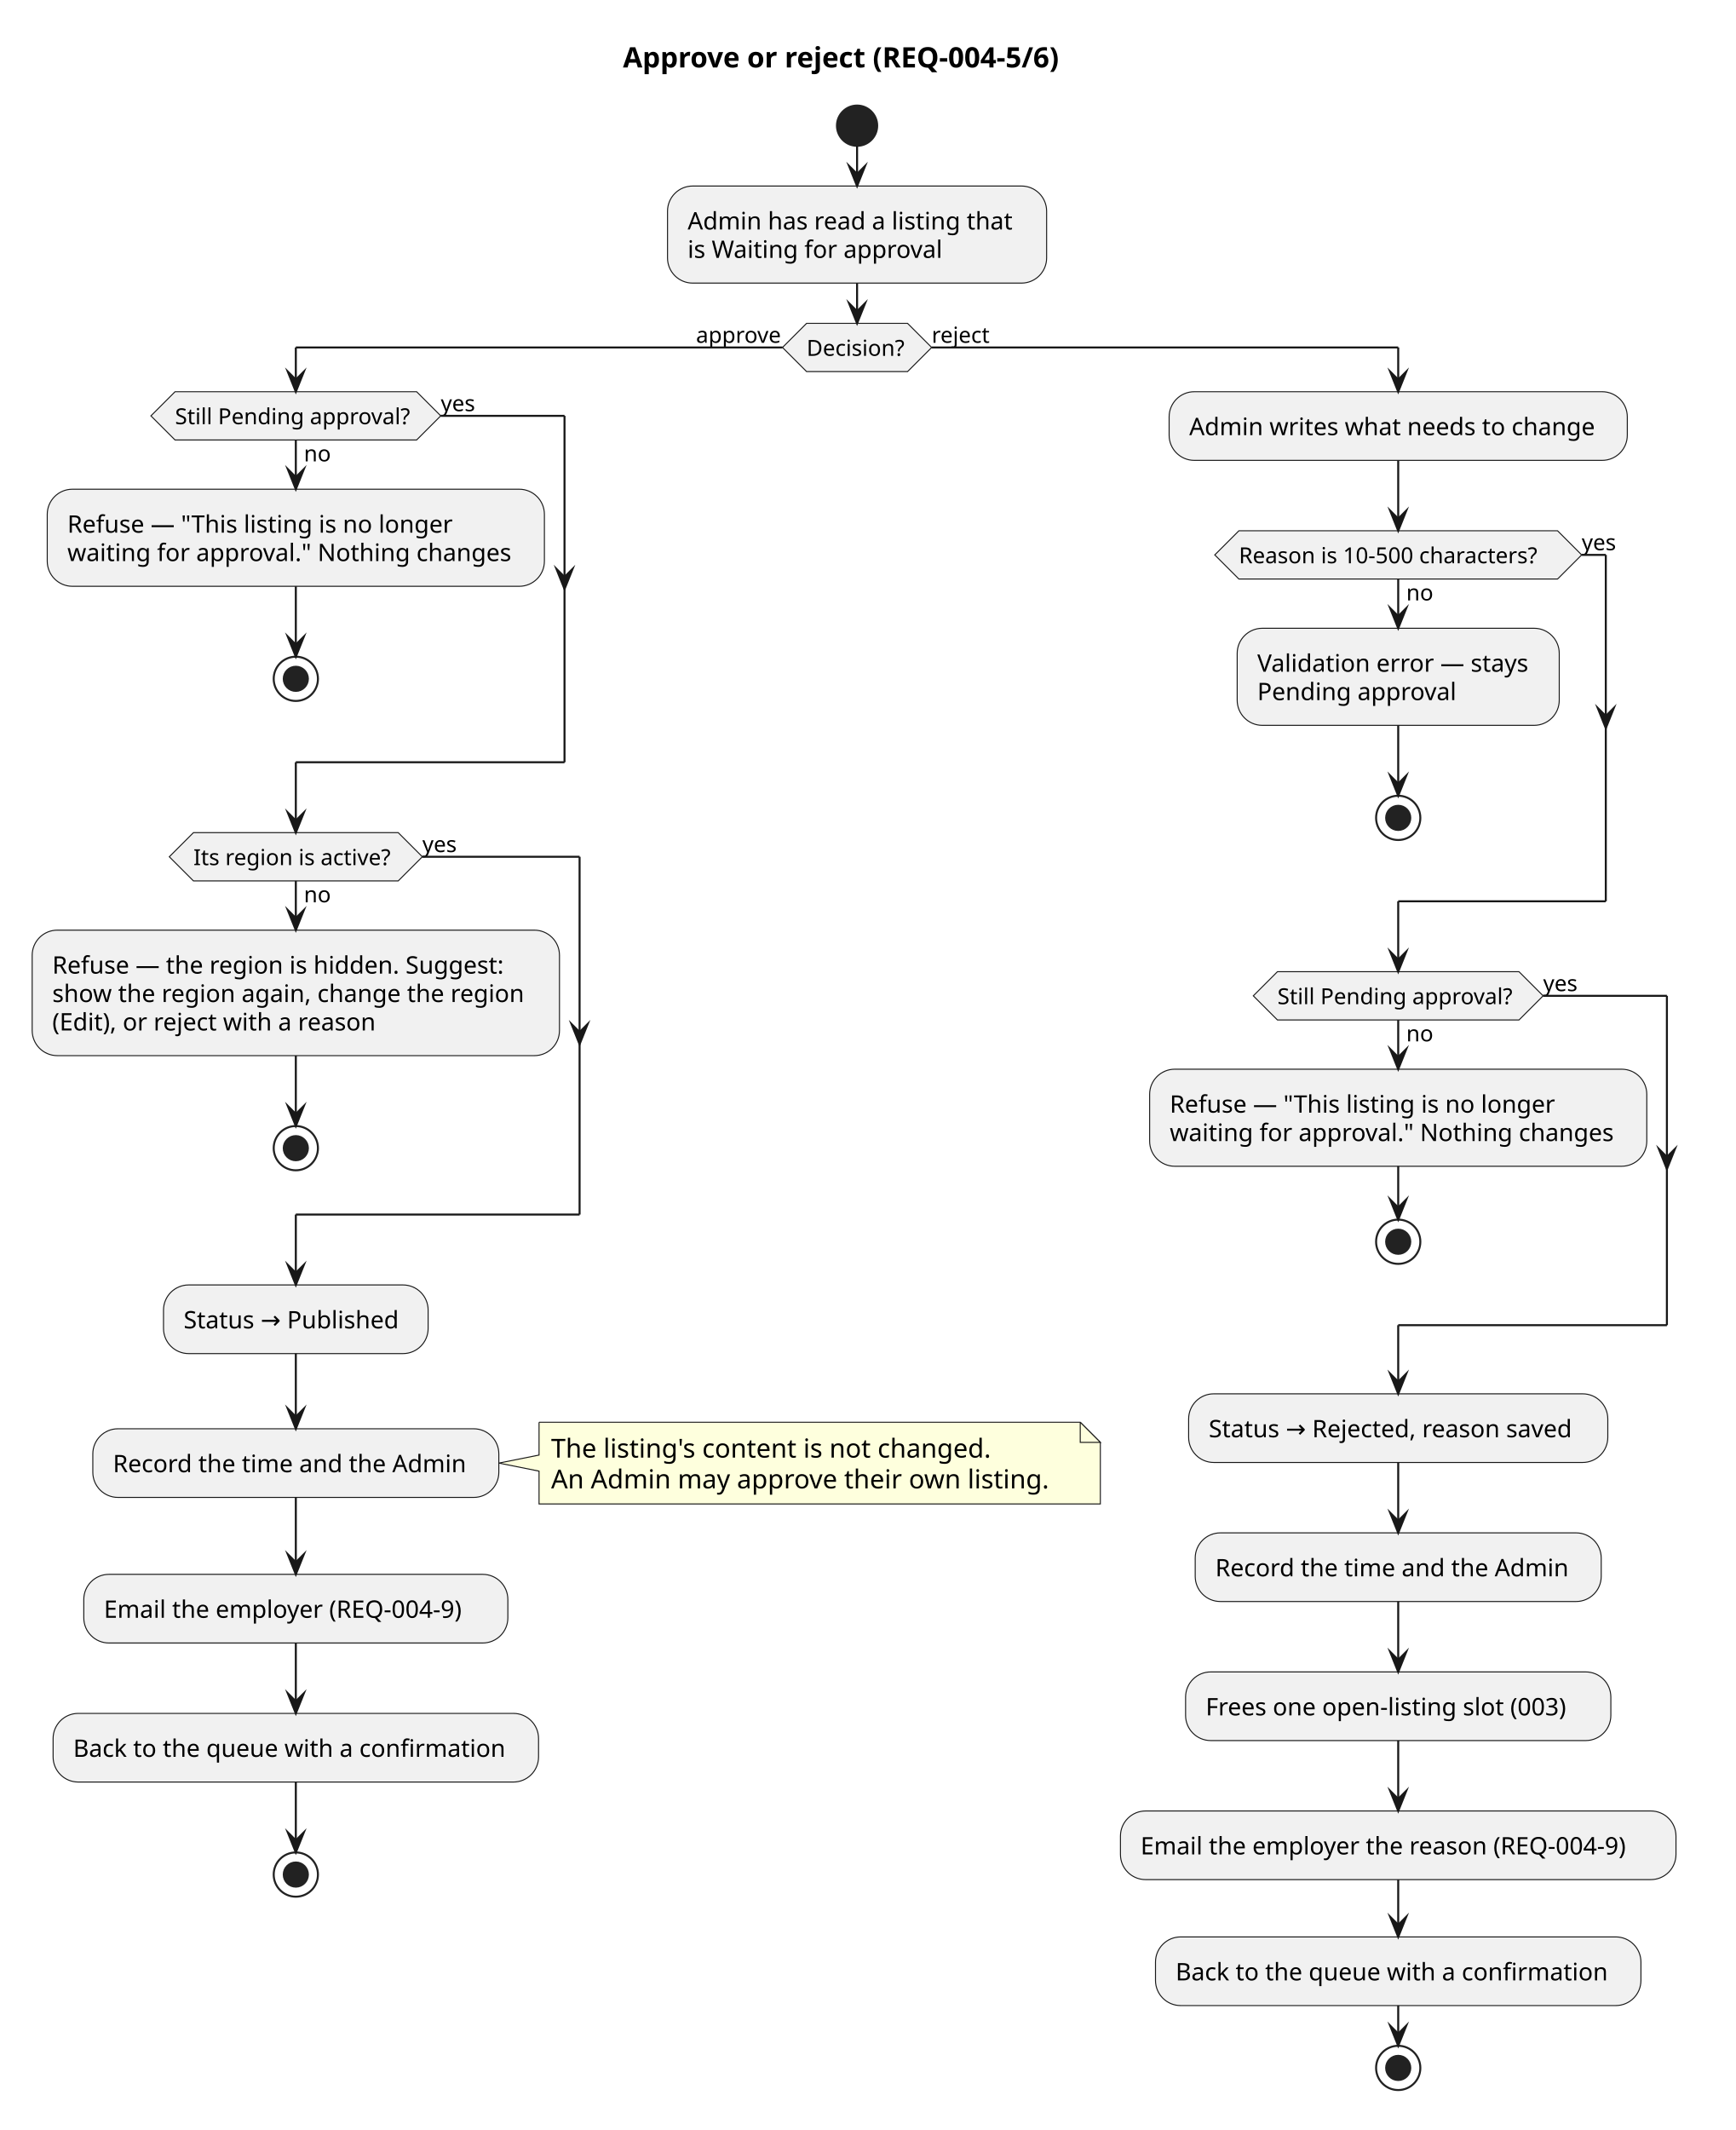
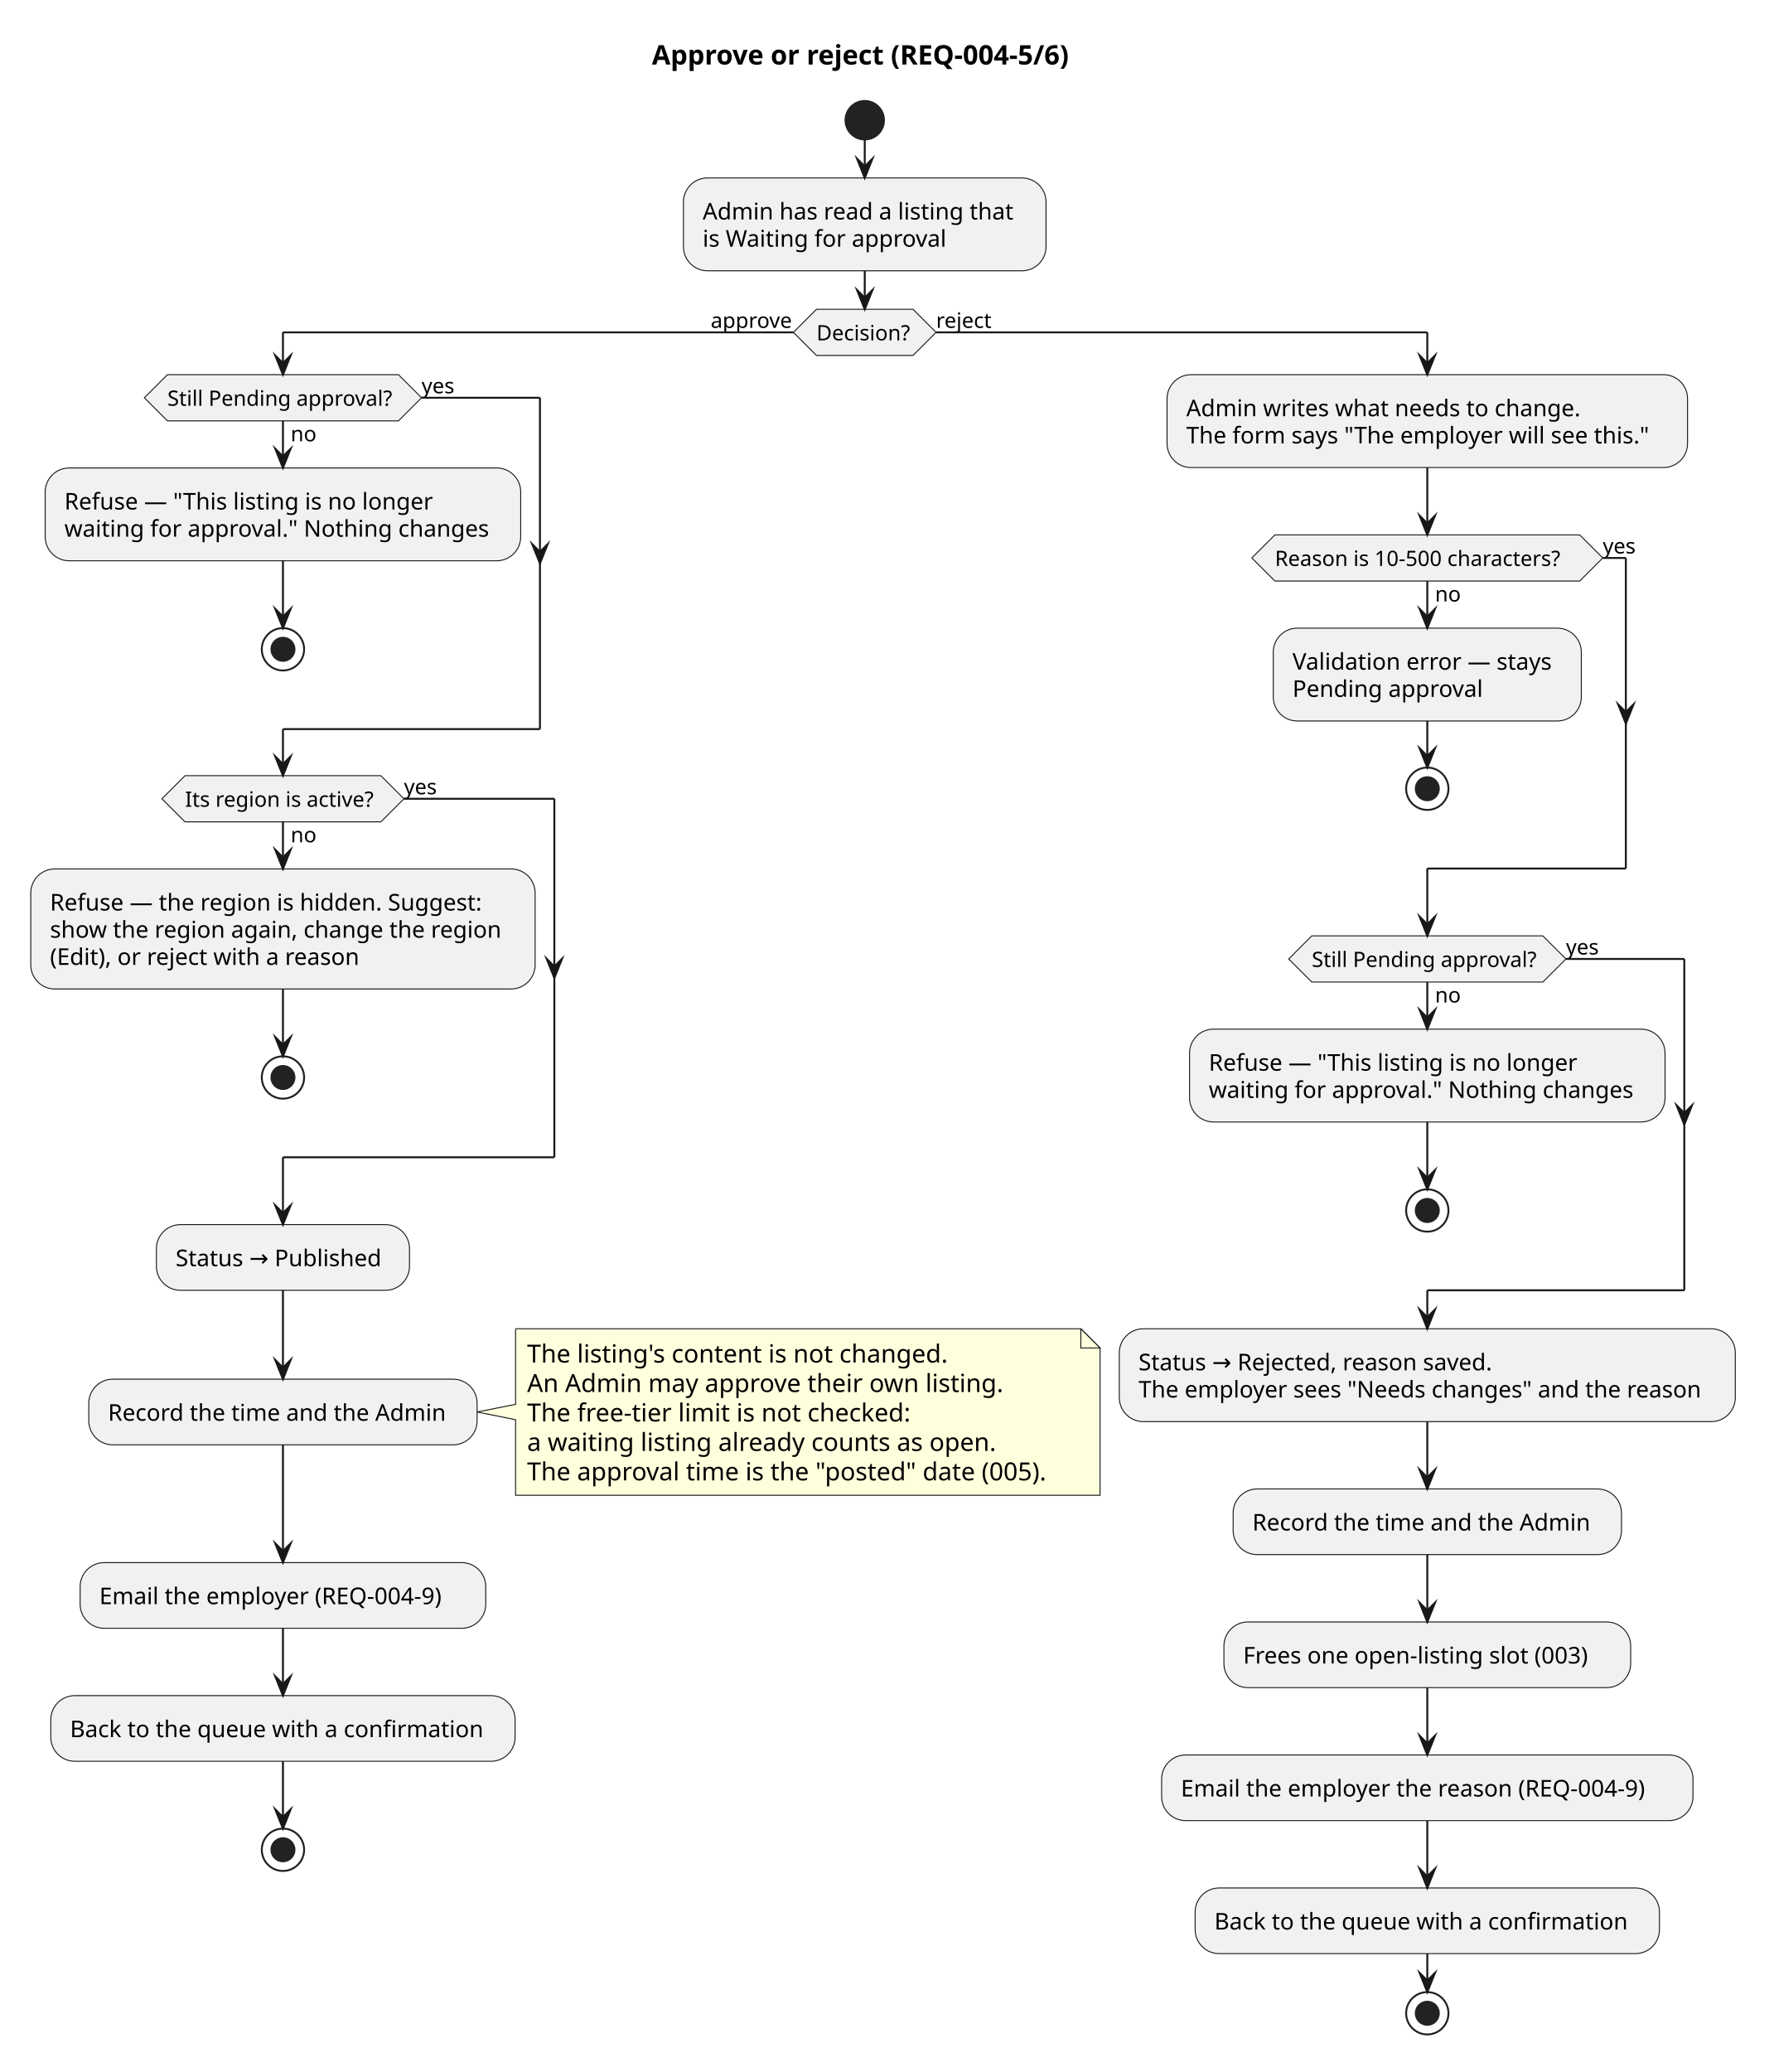
- <svg xmlns="http://www.w3.org/2000/svg" version="1.1" data-diagram-type="ACTIVITY" style="width:863px;height:1059px;background:#FFFFFF;" width="863px" height="1059px" viewBox="0 0 863 1059" zoomAndPan="magnify" preserveAspectRatio="none" contentStyleType="text/css">
+ <svg xmlns="http://www.w3.org/2000/svg" version="1.1" data-diagram-type="ACTIVITY" style="width:922px;height:1077px;background:#FFFFFF;" width="922px" height="1077px" viewBox="0 0 922 1077" zoomAndPan="magnify" preserveAspectRatio="none" contentStyleType="text/css">
  <defs />
  <g font-family="sans-serif" lengthAdjust="spacing">
    <g class="title" data-source-line="2">
-       <text x="309.801" y="33.535" fill="#000" font-size="14" textLength="242.334" font-weight="700">Approve or reject (REQ-004-5/6)</text>
+       <text x="338.947" y="33.535" fill="#000" font-size="14" textLength="242.334" font-weight="700">Approve or reject (REQ-004-5/6)</text>
    </g>
-     <ellipse cx="426.215" cy="62.488" rx="10" ry="10" fill="#222" style="stroke:#222;stroke-width:1;" />
-     <rect x="331.954" y="92.488" width="188.521" height="48.266" fill="#F1F1F1" style="stroke:#181818;stroke-width:0.5;" rx="12.5" ry="12.5" />
-     <text x="341.954" y="114.09" fill="#000" font-size="12" textLength="168.521">Admin has read a listing that</text>
-     <text x="341.954" y="128.223" fill="#000" font-size="12" textLength="131.238">is Waiting for approval</text>
-     <polygon points="401.119,160.754,451.312,160.754,463.312,172.754,451.312,184.754,401.119,184.754,389.119,172.754,401.119,160.754" fill="#F1F1F1" style="stroke:#181818;stroke-width:0.5;stroke-linejoin:miter;stroke-miterlimit:10;" />
-     <text x="401.119" y="176.911" fill="#000" font-size="11" textLength="50.193">Decision?</text>
-     <text x="346.118" y="170.434" fill="#000" font-size="11" textLength="43.001">approve</text>
-     <text x="463.312" y="170.434" fill="#000" font-size="11" textLength="29.853">reject</text>
+     <ellipse cx="449.598" cy="62.488" rx="10" ry="10" fill="#222" style="stroke:#222;stroke-width:1;" />
+     <rect x="355.338" y="92.488" width="188.521" height="48.266" fill="#F1F1F1" style="stroke:#181818;stroke-width:0.5;" rx="12.5" ry="12.5" />
+     <text x="365.338" y="114.09" fill="#000" font-size="12" textLength="168.521">Admin has read a listing that</text>
+     <text x="365.338" y="128.223" fill="#000" font-size="12" textLength="131.238">is Waiting for approval</text>
+     <polygon points="424.502,160.754,474.695,160.754,486.695,172.754,474.695,184.754,424.502,184.754,412.502,172.754,424.502,160.754" fill="#F1F1F1" style="stroke:#181818;stroke-width:0.5;stroke-linejoin:miter;stroke-miterlimit:10;" />
+     <text x="424.502" y="176.911" fill="#000" font-size="11" textLength="50.193">Decision?</text>
+     <text x="369.501" y="170.434" fill="#000" font-size="11" textLength="43.001">approve</text>
+     <text x="486.695" y="170.434" fill="#000" font-size="11" textLength="29.853">reject</text>
    <rect x="23.494" y="243.231" width="247.232" height="48.266" fill="#F1F1F1" style="stroke:#181818;stroke-width:0.5;" rx="12.5" ry="12.5" />
    <text x="33.494" y="264.833" fill="#000" font-size="12" textLength="200.531">Refuse — "This listing is no longer</text>
    <text x="33.494" y="278.966" fill="#000" font-size="12" textLength="227.232">waiting for approval." Nothing changes</text>
    <ellipse cx="147.11" cy="337.497" rx="11" ry="11" fill="none" style="stroke:#222;stroke-width:1;" />
    <ellipse cx="147.11" cy="337.497" rx="6" ry="6" fill="#222" style="stroke:#222;stroke-width:1;" />
    <polygon points="87.045,194.754,207.175,194.754,219.175,206.754,207.175,218.754,87.045,218.754,75.045,206.754,87.045,194.754" fill="#F1F1F1" style="stroke:#181818;stroke-width:0.5;stroke-linejoin:miter;stroke-miterlimit:10;" />
    <text x="151.11" y="229.389" fill="#000" font-size="11" textLength="13.583">no</text>
    <text x="87.045" y="210.911" fill="#000" font-size="11" textLength="120.13">Still Pending approval?</text>
    <text x="219.175" y="204.434" fill="#000" font-size="11" textLength="17.483">yes</text>
-     <rect x="16" y="462.452" width="262.221" height="62.398" fill="#F1F1F1" style="stroke:#181818;stroke-width:0.5;" rx="12.5" ry="12.5" />
-     <text x="26" y="484.054" fill="#000" font-size="12" textLength="233.203">Refuse — the region is hidden. Suggest:</text>
-     <text x="26" y="498.187" fill="#000" font-size="12" textLength="242.221">show the region again, change the region</text>
-     <text x="26" y="512.319" fill="#000" font-size="12" textLength="167.883">(Edit), or reject with a reason</text>
-     <ellipse cx="147.11" cy="570.851" rx="11" ry="11" fill="none" style="stroke:#222;stroke-width:1;" />
-     <ellipse cx="147.11" cy="570.851" rx="6" ry="6" fill="#222" style="stroke:#222;stroke-width:1;" />
-     <polygon points="96.192,413.975,198.028,413.975,210.028,425.975,198.028,437.975,96.192,437.975,84.192,425.975,96.192,413.975" fill="#F1F1F1" style="stroke:#181818;stroke-width:0.5;stroke-linejoin:miter;stroke-miterlimit:10;" />
-     <text x="151.11" y="448.609" fill="#000" font-size="11" textLength="13.583">no</text>
-     <text x="96.192" y="430.132" fill="#000" font-size="11" textLength="101.836">Its region is active?</text>
-     <text x="210.028" y="423.654" fill="#000" font-size="11" textLength="17.483">yes</text>
-     <rect x="81.312" y="638.851" width="131.598" height="34.133" fill="#F1F1F1" style="stroke:#181818;stroke-width:0.5;" rx="12.5" ry="12.5" />
-     <text x="91.312" y="660.452" fill="#000" font-size="12" textLength="111.598">Status → Published</text>
-     <path d="M268.063,707.116 L268.063,723.427 L248.063,727.427 L268.063,731.427 L268.063,747.737 A0,0 0 0 0 268.063,747.737 L547.19,747.737 A0,0 0 0 0 547.19,747.737 L547.19,717.116 L537.19,707.116 L268.063,707.116 A0,0 0 0 0 268.063,707.116" style="stroke:#181818;stroke-width:0.5;" fill="#FEFFDD" />
-     <path d="M537.19,707.116 L537.19,717.116 L547.19,717.116 L537.19,707.116" style="stroke:#181818;stroke-width:0.5;" fill="#FEFFDD" />
-     <text x="274.063" y="724.685" fill="#000" font-size="13" textLength="229.303">The listing's content is not changed.</text>
-     <text x="274.063" y="739.995" fill="#000" font-size="13" textLength="258.127">An Admin may approve their own listing.</text>
-     <rect x="46.158" y="710.36" width="201.904" height="34.133" fill="#F1F1F1" style="stroke:#181818;stroke-width:0.5;" rx="12.5" ry="12.5" />
-     <text x="56.158" y="731.962" fill="#000" font-size="12" textLength="181.904">Record the time and the Admin</text>
-     <rect x="41.667" y="782.737" width="210.887" height="34.133" fill="#F1F1F1" style="stroke:#181818;stroke-width:0.5;" rx="12.5" ry="12.5" />
-     <text x="51.667" y="804.339" fill="#000" font-size="12" textLength="190.887">Email the employer (REQ-004-9)</text>
-     <rect x="26.406" y="851.87" width="241.408" height="34.133" fill="#F1F1F1" style="stroke:#181818;stroke-width:0.5;" rx="12.5" ry="12.5" />
-     <text x="36.406" y="873.472" fill="#000" font-size="12" textLength="221.408">Back to the queue with a confirmation</text>
-     <ellipse cx="147.11" cy="932.003" rx="11" ry="11" fill="none" style="stroke:#222;stroke-width:1;" />
-     <ellipse cx="147.11" cy="932.003" rx="6" ry="6" fill="#222" style="stroke:#222;stroke-width:1;" />
-     <rect x="581.398" y="194.754" width="227.844" height="34.133" fill="#F1F1F1" style="stroke:#181818;stroke-width:0.5;" rx="12.5" ry="12.5" />
-     <text x="591.398" y="216.355" fill="#000" font-size="12" textLength="207.844">Admin writes what needs to change</text>
-     <rect x="615.239" y="312.364" width="160.162" height="48.266" fill="#F1F1F1" style="stroke:#181818;stroke-width:0.5;" rx="12.5" ry="12.5" />
-     <text x="625.239" y="333.966" fill="#000" font-size="12" textLength="140.162">Validation error — stays</text>
-     <text x="625.239" y="348.099" fill="#000" font-size="12" textLength="100.834">Pending approval</text>
-     <ellipse cx="695.32" cy="406.63" rx="11" ry="11" fill="none" style="stroke:#222;stroke-width:1;" />
-     <ellipse cx="695.32" cy="406.63" rx="6" ry="6" fill="#222" style="stroke:#222;stroke-width:1;" />
-     <polygon points="616.091,263.887,774.549,263.887,786.549,275.887,774.549,287.887,616.091,287.887,604.091,275.887,616.091,263.887" fill="#F1F1F1" style="stroke:#181818;stroke-width:0.5;stroke-linejoin:miter;stroke-miterlimit:10;" />
-     <text x="699.32" y="298.521" fill="#000" font-size="11" textLength="13.583">no</text>
-     <text x="616.091" y="280.044" fill="#000" font-size="11" textLength="158.458">Reason is 10-500 characters?</text>
-     <text x="786.549" y="273.566" fill="#000" font-size="11" textLength="17.483">yes</text>
-     <rect x="571.704" y="531.585" width="247.232" height="48.266" fill="#F1F1F1" style="stroke:#181818;stroke-width:0.5;" rx="12.5" ry="12.5" />
-     <text x="581.704" y="553.187" fill="#000" font-size="12" textLength="200.531">Refuse — "This listing is no longer</text>
-     <text x="581.704" y="567.319" fill="#000" font-size="12" textLength="227.232">waiting for approval." Nothing changes</text>
-     <ellipse cx="695.32" cy="617.373" rx="11" ry="11" fill="none" style="stroke:#222;stroke-width:1;" />
-     <ellipse cx="695.32" cy="617.373" rx="6" ry="6" fill="#222" style="stroke:#222;stroke-width:1;" />
-     <polygon points="635.255,483.107,755.385,483.107,767.385,495.107,755.385,507.107,635.255,507.107,623.255,495.107,635.255,483.107" fill="#F1F1F1" style="stroke:#181818;stroke-width:0.5;stroke-linejoin:miter;stroke-miterlimit:10;" />
-     <text x="699.32" y="517.742" fill="#000" font-size="11" textLength="13.583">no</text>
-     <text x="635.255" y="499.265" fill="#000" font-size="11" textLength="120.13">Still Pending approval?</text>
-     <text x="767.385" y="492.787" fill="#000" font-size="11" textLength="17.483">yes</text>
-     <rect x="591.095" y="692.983" width="208.449" height="34.133" fill="#F1F1F1" style="stroke:#181818;stroke-width:0.5;" rx="12.5" ry="12.5" />
-     <text x="601.095" y="714.585" fill="#000" font-size="12" textLength="188.449">Status → Rejected, reason saved</text>
-     <rect x="594.368" y="762.116" width="201.904" height="34.133" fill="#F1F1F1" style="stroke:#181818;stroke-width:0.5;" rx="12.5" ry="12.5" />
-     <text x="604.368" y="783.718" fill="#000" font-size="12" textLength="181.904">Record the time and the Admin</text>
-     <rect x="589.581" y="831.249" width="211.479" height="34.133" fill="#F1F1F1" style="stroke:#181818;stroke-width:0.5;" rx="12.5" ry="12.5" />
-     <text x="599.581" y="852.851" fill="#000" font-size="12" textLength="191.479">Frees one open-listing slot (003)</text>
-     <rect x="557.19" y="900.382" width="276.26" height="34.133" fill="#F1F1F1" style="stroke:#181818;stroke-width:0.5;" rx="12.5" ry="12.5" />
-     <text x="567.19" y="921.983" fill="#000" font-size="12" textLength="256.26">Email the employer the reason (REQ-004-9)</text>
-     <rect x="574.616" y="963.003" width="241.408" height="34.133" fill="#F1F1F1" style="stroke:#181818;stroke-width:0.5;" rx="12.5" ry="12.5" />
-     <text x="584.616" y="984.604" fill="#000" font-size="12" textLength="221.408">Back to the queue with a confirmation</text>
-     <ellipse cx="695.32" cy="1028.136" rx="11" ry="11" fill="none" style="stroke:#222;stroke-width:1;" />
-     <ellipse cx="695.32" cy="1028.136" rx="6" ry="6" fill="#222" style="stroke:#222;stroke-width:1;" />
-     <line x1="426.215" y1="72.488" x2="426.215" y2="92.488" style="stroke:#181818;stroke-width:1;" />
-     <polygon points="422.215,82.488,426.215,92.488,430.215,82.488,426.215,86.488" fill="#181818" style="stroke:#181818;stroke-width:1;stroke-linejoin:miter;stroke-miterlimit:10;" />
+     <rect x="16" y="451.664" width="262.221" height="62.398" fill="#F1F1F1" style="stroke:#181818;stroke-width:0.5;" rx="12.5" ry="12.5" />
+     <text x="26" y="473.266" fill="#000" font-size="12" textLength="233.203">Refuse — the region is hidden. Suggest:</text>
+     <text x="26" y="487.398" fill="#000" font-size="12" textLength="242.221">show the region again, change the region</text>
+     <text x="26" y="501.531" fill="#000" font-size="12" textLength="167.883">(Edit), or reject with a reason</text>
+     <ellipse cx="147.11" cy="560.063" rx="11" ry="11" fill="none" style="stroke:#222;stroke-width:1;" />
+     <ellipse cx="147.11" cy="560.063" rx="6" ry="6" fill="#222" style="stroke:#222;stroke-width:1;" />
+     <polygon points="96.192,403.187,198.028,403.187,210.028,415.187,198.028,427.187,96.192,427.187,84.192,415.187,96.192,403.187" fill="#F1F1F1" style="stroke:#181818;stroke-width:0.5;stroke-linejoin:miter;stroke-miterlimit:10;" />
+     <text x="151.11" y="437.821" fill="#000" font-size="11" textLength="13.583">no</text>
+     <text x="96.192" y="419.344" fill="#000" font-size="11" textLength="101.836">Its region is active?</text>
+     <text x="210.028" y="412.866" fill="#000" font-size="11" textLength="17.483">yes</text>
+     <rect x="81.312" y="636.54" width="131.598" height="34.133" fill="#F1F1F1" style="stroke:#181818;stroke-width:0.5;" rx="12.5" ry="12.5" />
+     <text x="91.312" y="658.142" fill="#000" font-size="12" textLength="111.598">Status → Published</text>
+     <path d="M268.063,690.673 L268.063,729.949 L248.063,733.949 L268.063,737.949 L268.063,777.226 A0,0 0 0 0 268.063,777.226 L571.946,777.226 A0,0 0 0 0 571.946,777.226 L571.946,700.673 L561.946,690.673 L268.063,690.673 A0,0 0 0 0 268.063,690.673" style="stroke:#181818;stroke-width:0.5;" fill="#FEFFDD" />
+     <path d="M561.946,690.673 L561.946,700.673 L571.946,700.673 L561.946,690.673" style="stroke:#181818;stroke-width:0.5;" fill="#FEFFDD" />
+     <text x="274.063" y="708.241" fill="#000" font-size="13" textLength="229.303">The listing's content is not changed.</text>
+     <text x="274.063" y="723.552" fill="#000" font-size="13" textLength="258.127">An Admin may approve their own listing.</text>
+     <text x="274.063" y="738.862" fill="#000" font-size="13" textLength="212.723">The free-tier limit is not checked:</text>
+     <text x="274.063" y="754.173" fill="#000" font-size="13" textLength="253.862">a waiting listing already counts as open.</text>
+     <text x="274.063" y="769.483" fill="#000" font-size="13" textLength="282.883">The approval time is the "posted" date (005).</text>
+     <rect x="46.158" y="716.883" width="201.904" height="34.133" fill="#F1F1F1" style="stroke:#181818;stroke-width:0.5;" rx="12.5" ry="12.5" />
+     <text x="56.158" y="738.484" fill="#000" font-size="12" textLength="181.904">Record the time and the Admin</text>
+     <rect x="41.667" y="812.226" width="210.887" height="34.133" fill="#F1F1F1" style="stroke:#181818;stroke-width:0.5;" rx="12.5" ry="12.5" />
+     <text x="51.667" y="833.827" fill="#000" font-size="12" textLength="190.887">Email the employer (REQ-004-9)</text>
+     <rect x="26.406" y="881.358" width="241.408" height="34.133" fill="#F1F1F1" style="stroke:#181818;stroke-width:0.5;" rx="12.5" ry="12.5" />
+     <text x="36.406" y="902.96" fill="#000" font-size="12" textLength="221.408">Back to the queue with a confirmation</text>
+     <ellipse cx="147.11" cy="961.491" rx="11" ry="11" fill="none" style="stroke:#222;stroke-width:1;" />
+     <ellipse cx="147.11" cy="961.491" rx="6" ry="6" fill="#222" style="stroke:#222;stroke-width:1;" />
+     <rect x="606.778" y="194.754" width="270.617" height="48.266" fill="#F1F1F1" style="stroke:#181818;stroke-width:0.5;" rx="12.5" ry="12.5" />
+     <text x="616.778" y="216.355" fill="#000" font-size="12" textLength="211.641">Admin writes what needs to change.</text>
+     <text x="616.778" y="230.488" fill="#000" font-size="12" textLength="250.617">The form says "The employer will see this."</text>
+     <rect x="662.005" y="326.497" width="160.162" height="48.266" fill="#F1F1F1" style="stroke:#181818;stroke-width:0.5;" rx="12.5" ry="12.5" />
+     <text x="672.005" y="348.099" fill="#000" font-size="12" textLength="140.162">Validation error — stays</text>
+     <text x="672.005" y="362.231" fill="#000" font-size="12" textLength="100.834">Pending approval</text>
+     <ellipse cx="742.086" cy="409.975" rx="11" ry="11" fill="none" style="stroke:#222;stroke-width:1;" />
+     <ellipse cx="742.086" cy="409.975" rx="6" ry="6" fill="#222" style="stroke:#222;stroke-width:1;" />
+     <polygon points="662.857,278.02,821.315,278.02,833.315,290.02,821.315,302.02,662.857,302.02,650.857,290.02,662.857,278.02" fill="#F1F1F1" style="stroke:#181818;stroke-width:0.5;stroke-linejoin:miter;stroke-miterlimit:10;" />
+     <text x="746.086" y="312.654" fill="#000" font-size="11" textLength="13.583">no</text>
+     <text x="662.857" y="294.177" fill="#000" font-size="11" textLength="158.458">Reason is 10-500 characters?</text>
+     <text x="833.315" y="287.699" fill="#000" font-size="11" textLength="17.483">yes</text>
+     <rect x="618.47" y="534.93" width="247.232" height="48.266" fill="#F1F1F1" style="stroke:#181818;stroke-width:0.5;" rx="12.5" ry="12.5" />
+     <text x="628.47" y="556.531" fill="#000" font-size="12" textLength="200.531">Refuse — "This listing is no longer</text>
+     <text x="628.47" y="570.664" fill="#000" font-size="12" textLength="227.232">waiting for approval." Nothing changes</text>
+     <ellipse cx="742.086" cy="629.195" rx="11" ry="11" fill="none" style="stroke:#222;stroke-width:1;" />
+     <ellipse cx="742.086" cy="629.195" rx="6" ry="6" fill="#222" style="stroke:#222;stroke-width:1;" />
+     <polygon points="682.021,486.452,802.151,486.452,814.151,498.452,802.151,510.452,682.021,510.452,670.021,498.452,682.021,486.452" fill="#F1F1F1" style="stroke:#181818;stroke-width:0.5;stroke-linejoin:miter;stroke-miterlimit:10;" />
+     <text x="746.086" y="521.087" fill="#000" font-size="11" textLength="13.583">no</text>
+     <text x="682.021" y="502.609" fill="#000" font-size="11" textLength="120.13">Still Pending approval?</text>
+     <text x="814.151" y="496.132" fill="#000" font-size="11" textLength="17.483">yes</text>
+     <rect x="581.946" y="690.673" width="320.281" height="48.266" fill="#F1F1F1" style="stroke:#181818;stroke-width:0.5;" rx="12.5" ry="12.5" />
+     <text x="591.946" y="712.274" fill="#000" font-size="12" textLength="192.246">Status → Rejected, reason saved.</text>
+     <text x="591.946" y="726.407" fill="#000" font-size="12" textLength="300.281">The employer sees "Needs changes" and the reason</text>
+     <rect x="641.134" y="773.938" width="201.904" height="34.133" fill="#F1F1F1" style="stroke:#181818;stroke-width:0.5;" rx="12.5" ry="12.5" />
+     <text x="651.134" y="795.54" fill="#000" font-size="12" textLength="181.904">Record the time and the Admin</text>
+     <rect x="636.347" y="843.071" width="211.479" height="34.133" fill="#F1F1F1" style="stroke:#181818;stroke-width:0.5;" rx="12.5" ry="12.5" />
+     <text x="646.347" y="864.673" fill="#000" font-size="12" textLength="191.479">Frees one open-listing slot (003)</text>
+     <rect x="603.957" y="912.204" width="276.26" height="34.133" fill="#F1F1F1" style="stroke:#181818;stroke-width:0.5;" rx="12.5" ry="12.5" />
+     <text x="613.957" y="933.806" fill="#000" font-size="12" textLength="256.26">Email the employer the reason (REQ-004-9)</text>
+     <rect x="621.382" y="981.337" width="241.408" height="34.133" fill="#F1F1F1" style="stroke:#181818;stroke-width:0.5;" rx="12.5" ry="12.5" />
+     <text x="631.382" y="1002.938" fill="#000" font-size="12" textLength="221.408">Back to the queue with a confirmation</text>
+     <ellipse cx="742.086" cy="1046.47" rx="11" ry="11" fill="none" style="stroke:#222;stroke-width:1;" />
+     <ellipse cx="742.086" cy="1046.47" rx="6" ry="6" fill="#222" style="stroke:#222;stroke-width:1;" />
+     <line x1="449.598" y1="72.488" x2="449.598" y2="92.488" style="stroke:#181818;stroke-width:1;" />
+     <polygon points="445.598,82.488,449.598,92.488,453.598,82.488,449.598,86.488" fill="#181818" style="stroke:#181818;stroke-width:1;stroke-linejoin:miter;stroke-miterlimit:10;" />
    <line x1="147.11" y1="291.497" x2="147.11" y2="326.497" style="stroke:#181818;stroke-width:1;" />
    <polygon points="143.11,316.497,147.11,326.497,151.11,316.497,147.11,320.497" fill="#181818" style="stroke:#181818;stroke-width:1;stroke-linejoin:miter;stroke-miterlimit:10;" />
    <line x1="147.11" y1="218.754" x2="147.11" y2="243.231" style="stroke:#181818;stroke-width:1;" />
    <polygon points="143.11,233.231,147.11,243.231,151.11,233.231,147.11,237.231" fill="#181818" style="stroke:#181818;stroke-width:1;stroke-linejoin:miter;stroke-miterlimit:10;" />
    <line x1="219.175" y1="206.754" x2="280.727" y2="206.754" style="stroke:#181818;stroke-width:1;" />
    <polygon points="276.727,282.864,280.727,292.864,284.727,282.864,280.727,286.864" fill="#181818" style="stroke:#181818;stroke-width:1;stroke-linejoin:miter;stroke-miterlimit:10;" />
    <line x1="280.727" y1="206.754" x2="280.727" y2="378.975" style="stroke:#181818;stroke-width:1;" />
    <line x1="280.727" y1="378.975" x2="147.11" y2="378.975" style="stroke:#181818;stroke-width:1;" />
-     <line x1="147.11" y1="378.975" x2="147.11" y2="413.975" style="stroke:#181818;stroke-width:1;" />
-     <polygon points="143.11,403.975,147.11,413.975,151.11,403.975,147.11,407.975" fill="#181818" style="stroke:#181818;stroke-width:1;stroke-linejoin:miter;stroke-miterlimit:10;" />
-     <line x1="147.11" y1="524.851" x2="147.11" y2="559.851" style="stroke:#181818;stroke-width:1;" />
-     <polygon points="143.11,549.851,147.11,559.851,151.11,549.851,147.11,553.851" fill="#181818" style="stroke:#181818;stroke-width:1;stroke-linejoin:miter;stroke-miterlimit:10;" />
-     <line x1="147.11" y1="437.975" x2="147.11" y2="462.452" style="stroke:#181818;stroke-width:1;" />
-     <polygon points="143.11,452.452,147.11,462.452,151.11,452.452,147.11,456.452" fill="#181818" style="stroke:#181818;stroke-width:1;stroke-linejoin:miter;stroke-miterlimit:10;" />
-     <line x1="210.028" y1="425.975" x2="288.221" y2="425.975" style="stroke:#181818;stroke-width:1;" />
-     <polygon points="284.221,509.151,288.221,519.151,292.221,509.151,288.221,513.151" fill="#181818" style="stroke:#181818;stroke-width:1;stroke-linejoin:miter;stroke-miterlimit:10;" />
-     <line x1="288.221" y1="425.975" x2="288.221" y2="603.851" style="stroke:#181818;stroke-width:1;" />
-     <line x1="288.221" y1="603.851" x2="147.11" y2="603.851" style="stroke:#181818;stroke-width:1;" />
-     <line x1="147.11" y1="603.851" x2="147.11" y2="638.851" style="stroke:#181818;stroke-width:1;" />
-     <polygon points="143.11,628.851,147.11,638.851,151.11,628.851,147.11,632.851" fill="#181818" style="stroke:#181818;stroke-width:1;stroke-linejoin:miter;stroke-miterlimit:10;" />
-     <line x1="147.11" y1="672.983" x2="147.11" y2="710.36" style="stroke:#181818;stroke-width:1;" />
-     <polygon points="143.11,700.36,147.11,710.36,151.11,700.36,147.11,704.36" fill="#181818" style="stroke:#181818;stroke-width:1;stroke-linejoin:miter;stroke-miterlimit:10;" />
-     <line x1="147.11" y1="744.493" x2="147.11" y2="782.737" style="stroke:#181818;stroke-width:1;" />
-     <polygon points="143.11,772.737,147.11,782.737,151.11,772.737,147.11,776.737" fill="#181818" style="stroke:#181818;stroke-width:1;stroke-linejoin:miter;stroke-miterlimit:10;" />
-     <line x1="147.11" y1="816.87" x2="147.11" y2="851.87" style="stroke:#181818;stroke-width:1;" />
-     <polygon points="143.11,841.87,147.11,851.87,151.11,841.87,147.11,845.87" fill="#181818" style="stroke:#181818;stroke-width:1;stroke-linejoin:miter;stroke-miterlimit:10;" />
-     <line x1="147.11" y1="886.003" x2="147.11" y2="921.003" style="stroke:#181818;stroke-width:1;" />
-     <polygon points="143.11,911.003,147.11,921.003,151.11,911.003,147.11,915.003" fill="#181818" style="stroke:#181818;stroke-width:1;stroke-linejoin:miter;stroke-miterlimit:10;" />
-     <line x1="695.32" y1="360.63" x2="695.32" y2="395.63" style="stroke:#181818;stroke-width:1;" />
-     <polygon points="691.32,385.63,695.32,395.63,699.32,385.63,695.32,389.63" fill="#181818" style="stroke:#181818;stroke-width:1;stroke-linejoin:miter;stroke-miterlimit:10;" />
-     <line x1="695.32" y1="287.887" x2="695.32" y2="312.364" style="stroke:#181818;stroke-width:1;" />
-     <polygon points="691.32,302.364,695.32,312.364,699.32,302.364,695.32,306.364" fill="#181818" style="stroke:#181818;stroke-width:1;stroke-linejoin:miter;stroke-miterlimit:10;" />
-     <line x1="786.549" y1="275.887" x2="798.549" y2="275.887" style="stroke:#181818;stroke-width:1;" />
-     <polygon points="794.549,351.997,798.549,361.997,802.549,351.997,798.549,355.997" fill="#181818" style="stroke:#181818;stroke-width:1;stroke-linejoin:miter;stroke-miterlimit:10;" />
-     <line x1="798.549" y1="275.887" x2="798.549" y2="448.107" style="stroke:#181818;stroke-width:1;" />
-     <line x1="798.549" y1="448.107" x2="695.32" y2="448.107" style="stroke:#181818;stroke-width:1;" />
-     <line x1="695.32" y1="448.107" x2="695.32" y2="483.107" style="stroke:#181818;stroke-width:1;" />
-     <polygon points="691.32,473.107,695.32,483.107,699.32,473.107,695.32,477.107" fill="#181818" style="stroke:#181818;stroke-width:1;stroke-linejoin:miter;stroke-miterlimit:10;" />
-     <line x1="695.32" y1="228.887" x2="695.32" y2="263.887" style="stroke:#181818;stroke-width:1;" />
-     <polygon points="691.32,253.887,695.32,263.887,699.32,253.887,695.32,257.887" fill="#181818" style="stroke:#181818;stroke-width:1;stroke-linejoin:miter;stroke-miterlimit:10;" />
-     <line x1="695.32" y1="579.851" x2="695.32" y2="606.373" style="stroke:#181818;stroke-width:1;" />
-     <polygon points="691.32,596.373,695.32,606.373,699.32,596.373,695.32,600.373" fill="#181818" style="stroke:#181818;stroke-width:1;stroke-linejoin:miter;stroke-miterlimit:10;" />
-     <line x1="695.32" y1="507.107" x2="695.32" y2="531.585" style="stroke:#181818;stroke-width:1;" />
-     <polygon points="691.32,521.585,695.32,531.585,699.32,521.585,695.32,525.585" fill="#181818" style="stroke:#181818;stroke-width:1;stroke-linejoin:miter;stroke-miterlimit:10;" />
-     <line x1="767.385" y1="495.107" x2="828.936" y2="495.107" style="stroke:#181818;stroke-width:1;" />
-     <polygon points="824.936,571.218,828.936,581.218,832.936,571.218,828.936,575.218" fill="#181818" style="stroke:#181818;stroke-width:1;stroke-linejoin:miter;stroke-miterlimit:10;" />
-     <line x1="828.936" y1="495.107" x2="828.936" y2="658.851" style="stroke:#181818;stroke-width:1;" />
-     <line x1="828.936" y1="658.851" x2="695.32" y2="658.851" style="stroke:#181818;stroke-width:1;" />
-     <line x1="695.32" y1="658.851" x2="695.32" y2="692.983" style="stroke:#181818;stroke-width:1;" />
-     <polygon points="691.32,682.983,695.32,692.983,699.32,682.983,695.32,686.983" fill="#181818" style="stroke:#181818;stroke-width:1;stroke-linejoin:miter;stroke-miterlimit:10;" />
-     <line x1="695.32" y1="727.116" x2="695.32" y2="762.116" style="stroke:#181818;stroke-width:1;" />
-     <polygon points="691.32,752.116,695.32,762.116,699.32,752.116,695.32,756.116" fill="#181818" style="stroke:#181818;stroke-width:1;stroke-linejoin:miter;stroke-miterlimit:10;" />
-     <line x1="695.32" y1="796.249" x2="695.32" y2="831.249" style="stroke:#181818;stroke-width:1;" />
-     <polygon points="691.32,821.249,695.32,831.249,699.32,821.249,695.32,825.249" fill="#181818" style="stroke:#181818;stroke-width:1;stroke-linejoin:miter;stroke-miterlimit:10;" />
-     <line x1="695.32" y1="865.382" x2="695.32" y2="900.382" style="stroke:#181818;stroke-width:1;" />
-     <polygon points="691.32,890.382,695.32,900.382,699.32,890.382,695.32,894.382" fill="#181818" style="stroke:#181818;stroke-width:1;stroke-linejoin:miter;stroke-miterlimit:10;" />
-     <line x1="695.32" y1="934.515" x2="695.32" y2="963.003" style="stroke:#181818;stroke-width:1;" />
-     <polygon points="691.32,953.003,695.32,963.003,699.32,953.003,695.32,957.003" fill="#181818" style="stroke:#181818;stroke-width:1;stroke-linejoin:miter;stroke-miterlimit:10;" />
-     <line x1="695.32" y1="997.136" x2="695.32" y2="1017.136" style="stroke:#181818;stroke-width:1;" />
-     <polygon points="691.32,1007.136,695.32,1017.136,699.32,1007.136,695.32,1011.136" fill="#181818" style="stroke:#181818;stroke-width:1;stroke-linejoin:miter;stroke-miterlimit:10;" />
-     <line x1="389.119" y1="172.754" x2="147.11" y2="172.754" style="stroke:#181818;stroke-width:1;" />
+     <line x1="147.11" y1="378.975" x2="147.11" y2="403.187" style="stroke:#181818;stroke-width:1;" />
+     <polygon points="143.11,393.187,147.11,403.187,151.11,393.187,147.11,397.187" fill="#181818" style="stroke:#181818;stroke-width:1;stroke-linejoin:miter;stroke-miterlimit:10;" />
+     <line x1="147.11" y1="514.063" x2="147.11" y2="549.063" style="stroke:#181818;stroke-width:1;" />
+     <polygon points="143.11,539.063,147.11,549.063,151.11,539.063,147.11,543.063" fill="#181818" style="stroke:#181818;stroke-width:1;stroke-linejoin:miter;stroke-miterlimit:10;" />
+     <line x1="147.11" y1="427.187" x2="147.11" y2="451.664" style="stroke:#181818;stroke-width:1;" />
+     <polygon points="143.11,441.664,147.11,451.664,151.11,441.664,147.11,445.664" fill="#181818" style="stroke:#181818;stroke-width:1;stroke-linejoin:miter;stroke-miterlimit:10;" />
+     <line x1="210.028" y1="415.187" x2="288.221" y2="415.187" style="stroke:#181818;stroke-width:1;" />
+     <polygon points="284.221,498.363,288.221,508.363,292.221,498.363,288.221,502.363" fill="#181818" style="stroke:#181818;stroke-width:1;stroke-linejoin:miter;stroke-miterlimit:10;" />
+     <line x1="288.221" y1="415.187" x2="288.221" y2="601.54" style="stroke:#181818;stroke-width:1;" />
+     <line x1="288.221" y1="601.54" x2="147.11" y2="601.54" style="stroke:#181818;stroke-width:1;" />
+     <line x1="147.11" y1="601.54" x2="147.11" y2="636.54" style="stroke:#181818;stroke-width:1;" />
+     <polygon points="143.11,626.54,147.11,636.54,151.11,626.54,147.11,630.54" fill="#181818" style="stroke:#181818;stroke-width:1;stroke-linejoin:miter;stroke-miterlimit:10;" />
+     <line x1="147.11" y1="670.673" x2="147.11" y2="716.883" style="stroke:#181818;stroke-width:1;" />
+     <polygon points="143.11,706.883,147.11,716.883,151.11,706.883,147.11,710.883" fill="#181818" style="stroke:#181818;stroke-width:1;stroke-linejoin:miter;stroke-miterlimit:10;" />
+     <line x1="147.11" y1="751.016" x2="147.11" y2="812.226" style="stroke:#181818;stroke-width:1;" />
+     <polygon points="143.11,802.226,147.11,812.226,151.11,802.226,147.11,806.226" fill="#181818" style="stroke:#181818;stroke-width:1;stroke-linejoin:miter;stroke-miterlimit:10;" />
+     <line x1="147.11" y1="846.358" x2="147.11" y2="881.358" style="stroke:#181818;stroke-width:1;" />
+     <polygon points="143.11,871.358,147.11,881.358,151.11,871.358,147.11,875.358" fill="#181818" style="stroke:#181818;stroke-width:1;stroke-linejoin:miter;stroke-miterlimit:10;" />
+     <line x1="147.11" y1="915.491" x2="147.11" y2="950.491" style="stroke:#181818;stroke-width:1;" />
+     <polygon points="143.11,940.491,147.11,950.491,151.11,940.491,147.11,944.491" fill="#181818" style="stroke:#181818;stroke-width:1;stroke-linejoin:miter;stroke-miterlimit:10;" />
+     <line x1="742.086" y1="374.763" x2="742.086" y2="398.975" style="stroke:#181818;stroke-width:1;" />
+     <polygon points="738.086,388.975,742.086,398.975,746.086,388.975,742.086,392.975" fill="#181818" style="stroke:#181818;stroke-width:1;stroke-linejoin:miter;stroke-miterlimit:10;" />
+     <line x1="742.086" y1="302.02" x2="742.086" y2="326.497" style="stroke:#181818;stroke-width:1;" />
+     <polygon points="738.086,316.497,742.086,326.497,746.086,316.497,742.086,320.497" fill="#181818" style="stroke:#181818;stroke-width:1;stroke-linejoin:miter;stroke-miterlimit:10;" />
+     <line x1="833.315" y1="290.02" x2="845.315" y2="290.02" style="stroke:#181818;stroke-width:1;" />
+     <polygon points="841.315,366.13,845.315,376.13,849.315,366.13,845.315,370.13" fill="#181818" style="stroke:#181818;stroke-width:1;stroke-linejoin:miter;stroke-miterlimit:10;" />
+     <line x1="845.315" y1="290.02" x2="845.315" y2="451.452" style="stroke:#181818;stroke-width:1;" />
+     <line x1="845.315" y1="451.452" x2="742.086" y2="451.452" style="stroke:#181818;stroke-width:1;" />
+     <line x1="742.086" y1="451.452" x2="742.086" y2="486.452" style="stroke:#181818;stroke-width:1;" />
+     <polygon points="738.086,476.452,742.086,486.452,746.086,476.452,742.086,480.452" fill="#181818" style="stroke:#181818;stroke-width:1;stroke-linejoin:miter;stroke-miterlimit:10;" />
+     <line x1="742.086" y1="243.02" x2="742.086" y2="278.02" style="stroke:#181818;stroke-width:1;" />
+     <polygon points="738.086,268.02,742.086,278.02,746.086,268.02,742.086,272.02" fill="#181818" style="stroke:#181818;stroke-width:1;stroke-linejoin:miter;stroke-miterlimit:10;" />
+     <line x1="742.086" y1="583.195" x2="742.086" y2="618.195" style="stroke:#181818;stroke-width:1;" />
+     <polygon points="738.086,608.195,742.086,618.195,746.086,608.195,742.086,612.195" fill="#181818" style="stroke:#181818;stroke-width:1;stroke-linejoin:miter;stroke-miterlimit:10;" />
+     <line x1="742.086" y1="510.452" x2="742.086" y2="534.93" style="stroke:#181818;stroke-width:1;" />
+     <polygon points="738.086,524.93,742.086,534.93,746.086,524.93,742.086,528.93" fill="#181818" style="stroke:#181818;stroke-width:1;stroke-linejoin:miter;stroke-miterlimit:10;" />
+     <line x1="814.151" y1="498.452" x2="875.703" y2="498.452" style="stroke:#181818;stroke-width:1;" />
+     <polygon points="871.703,574.563,875.703,584.563,879.703,574.563,875.703,578.563" fill="#181818" style="stroke:#181818;stroke-width:1;stroke-linejoin:miter;stroke-miterlimit:10;" />
+     <line x1="875.703" y1="498.452" x2="875.703" y2="670.673" style="stroke:#181818;stroke-width:1;" />
+     <line x1="875.703" y1="670.673" x2="742.086" y2="670.673" style="stroke:#181818;stroke-width:1;" />
+     <line x1="742.086" y1="670.673" x2="742.086" y2="690.673" style="stroke:#181818;stroke-width:1;" />
+     <polygon points="738.086,680.673,742.086,690.673,746.086,680.673,742.086,684.673" fill="#181818" style="stroke:#181818;stroke-width:1;stroke-linejoin:miter;stroke-miterlimit:10;" />
+     <line x1="742.086" y1="738.938" x2="742.086" y2="773.938" style="stroke:#181818;stroke-width:1;" />
+     <polygon points="738.086,763.938,742.086,773.938,746.086,763.938,742.086,767.938" fill="#181818" style="stroke:#181818;stroke-width:1;stroke-linejoin:miter;stroke-miterlimit:10;" />
+     <line x1="742.086" y1="808.071" x2="742.086" y2="843.071" style="stroke:#181818;stroke-width:1;" />
+     <polygon points="738.086,833.071,742.086,843.071,746.086,833.071,742.086,837.071" fill="#181818" style="stroke:#181818;stroke-width:1;stroke-linejoin:miter;stroke-miterlimit:10;" />
+     <line x1="742.086" y1="877.204" x2="742.086" y2="912.204" style="stroke:#181818;stroke-width:1;" />
+     <polygon points="738.086,902.204,742.086,912.204,746.086,902.204,742.086,906.204" fill="#181818" style="stroke:#181818;stroke-width:1;stroke-linejoin:miter;stroke-miterlimit:10;" />
+     <line x1="742.086" y1="946.337" x2="742.086" y2="981.337" style="stroke:#181818;stroke-width:1;" />
+     <polygon points="738.086,971.337,742.086,981.337,746.086,971.337,742.086,975.337" fill="#181818" style="stroke:#181818;stroke-width:1;stroke-linejoin:miter;stroke-miterlimit:10;" />
+     <line x1="742.086" y1="1015.47" x2="742.086" y2="1035.47" style="stroke:#181818;stroke-width:1;" />
+     <polygon points="738.086,1025.47,742.086,1035.47,746.086,1025.47,742.086,1029.47" fill="#181818" style="stroke:#181818;stroke-width:1;stroke-linejoin:miter;stroke-miterlimit:10;" />
+     <line x1="412.502" y1="172.754" x2="147.11" y2="172.754" style="stroke:#181818;stroke-width:1;" />
    <line x1="147.11" y1="172.754" x2="147.11" y2="194.754" style="stroke:#181818;stroke-width:1;" />
    <polygon points="143.11,184.754,147.11,194.754,151.11,184.754,147.11,188.754" fill="#181818" style="stroke:#181818;stroke-width:1;stroke-linejoin:miter;stroke-miterlimit:10;" />
-     <line x1="463.312" y1="172.754" x2="695.32" y2="172.754" style="stroke:#181818;stroke-width:1;" />
-     <line x1="695.32" y1="172.754" x2="695.32" y2="194.754" style="stroke:#181818;stroke-width:1;" />
-     <polygon points="691.32,184.754,695.32,194.754,699.32,184.754,695.32,188.754" fill="#181818" style="stroke:#181818;stroke-width:1;stroke-linejoin:miter;stroke-miterlimit:10;" />
-     <line x1="426.215" y1="140.754" x2="426.215" y2="160.754" style="stroke:#181818;stroke-width:1;" />
-     <polygon points="422.215,150.754,426.215,160.754,430.215,150.754,426.215,154.754" fill="#181818" style="stroke:#181818;stroke-width:1;stroke-linejoin:miter;stroke-miterlimit:10;" />
+     <line x1="486.695" y1="172.754" x2="742.086" y2="172.754" style="stroke:#181818;stroke-width:1;" />
+     <line x1="742.086" y1="172.754" x2="742.086" y2="194.754" style="stroke:#181818;stroke-width:1;" />
+     <polygon points="738.086,184.754,742.086,194.754,746.086,184.754,742.086,188.754" fill="#181818" style="stroke:#181818;stroke-width:1;stroke-linejoin:miter;stroke-miterlimit:10;" />
+     <line x1="449.598" y1="140.754" x2="449.598" y2="160.754" style="stroke:#181818;stroke-width:1;" />
+     <polygon points="445.598,150.754,449.598,160.754,453.598,150.754,449.598,154.754" fill="#181818" style="stroke:#181818;stroke-width:1;stroke-linejoin:miter;stroke-miterlimit:10;" />
  </g>
</svg>
